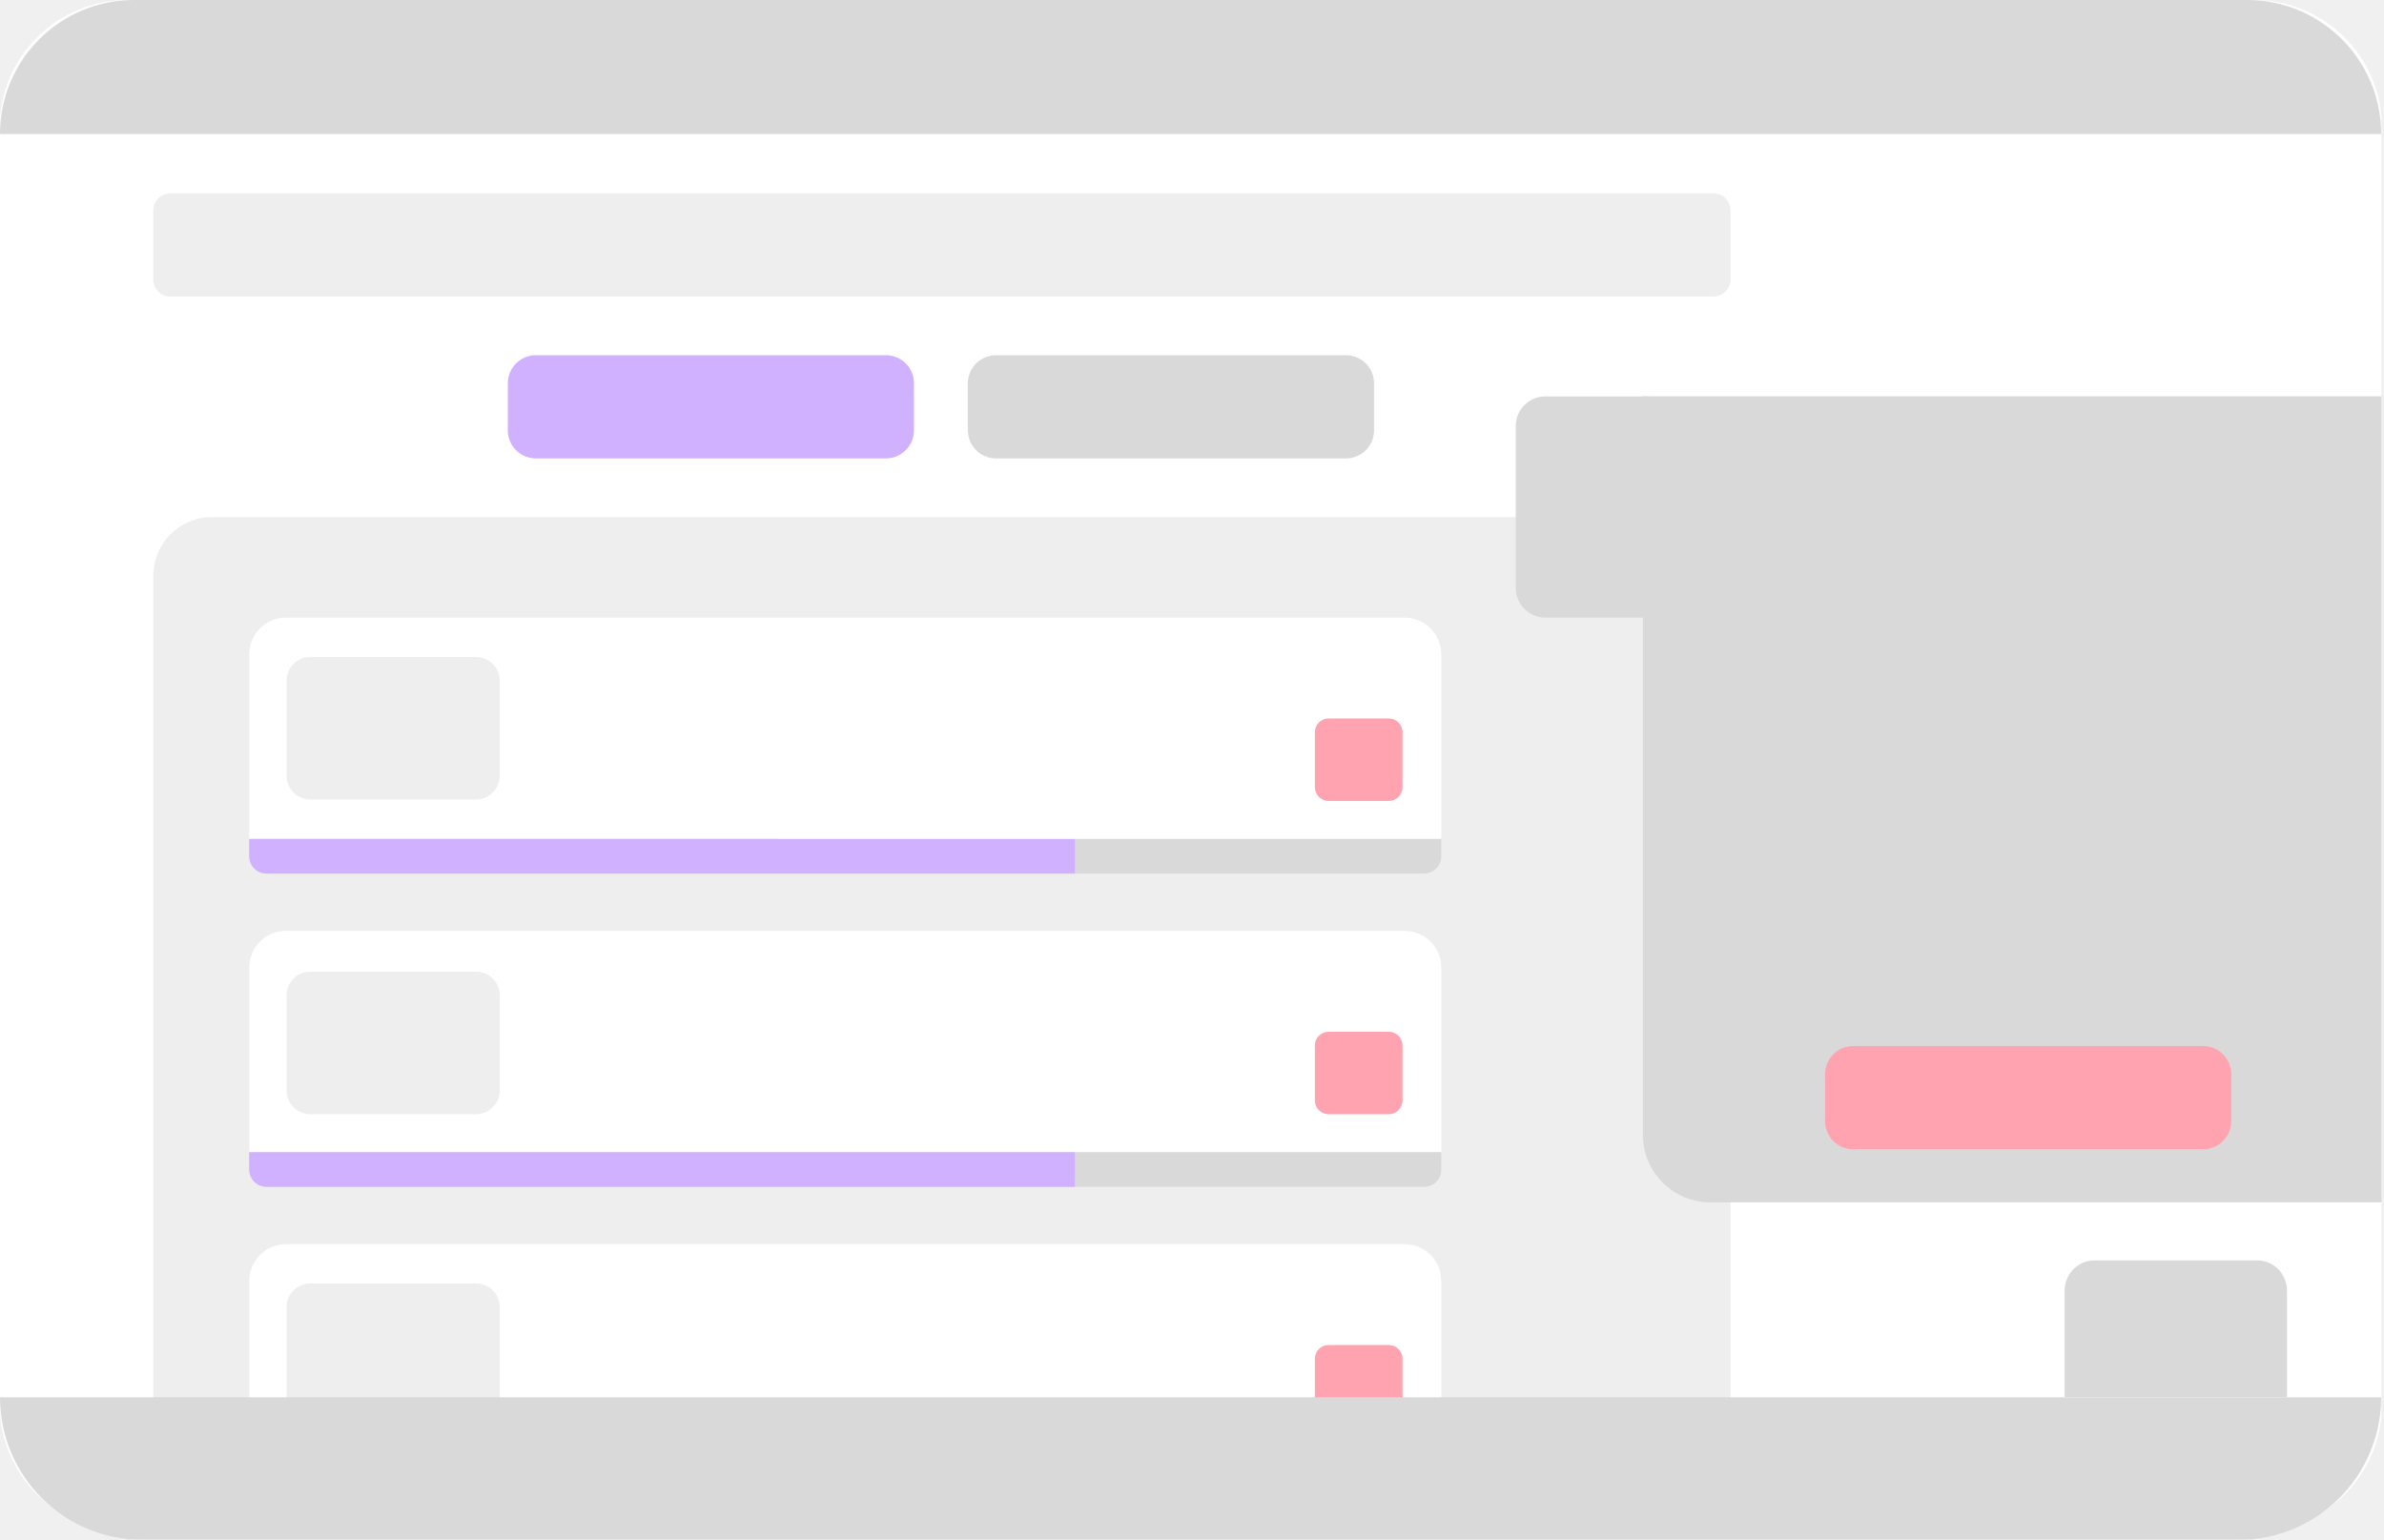
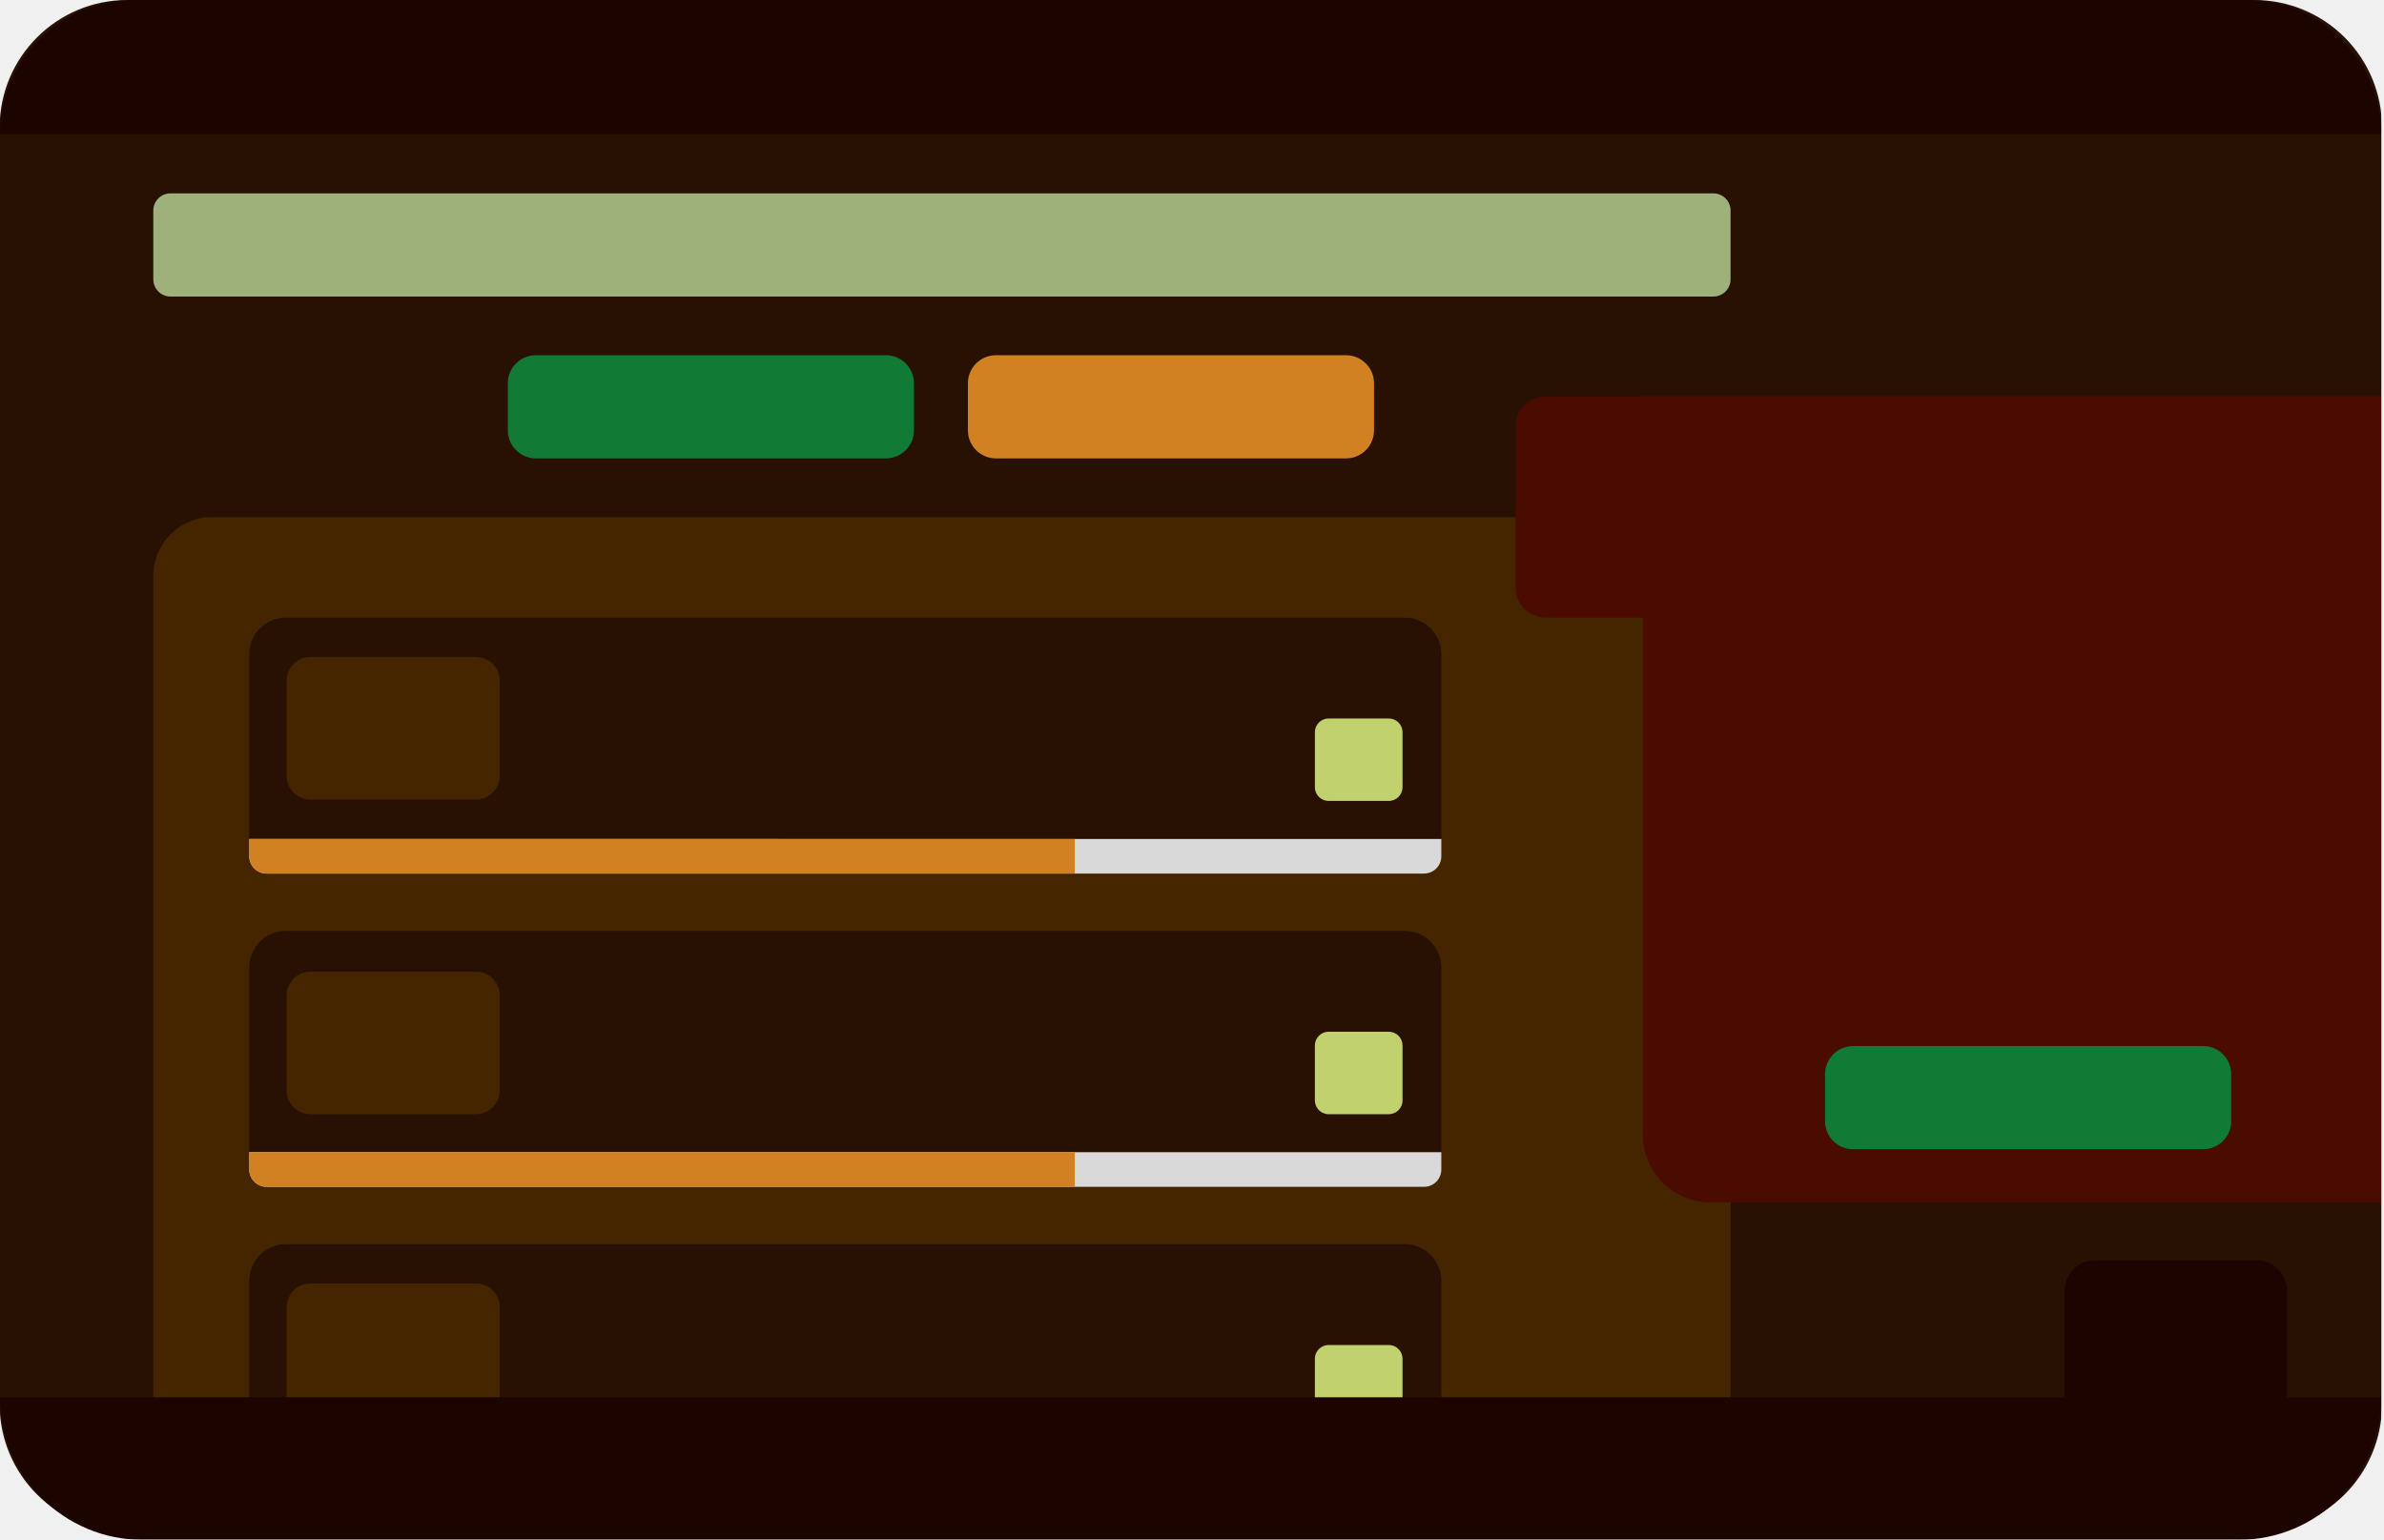
<svg xmlns="http://www.w3.org/2000/svg" width="836" height="540" viewBox="0 0 836 540" fill="none">
  <g clip-path="url(#clip0_8_2)">
    <mask id="mask0_8_2" style="mask-type:luminance" maskUnits="userSpaceOnUse" x="0" y="0" width="836" height="540">
      <path d="M0 0H835.199V540H0V0Z" fill="white" />
    </mask>
    <g mask="url(#mask0_8_2)">
-       <path fill-rule="evenodd" clip-rule="evenodd" d="M499.367 526.056H93.477C91.869 526.056 90.327 525.417 89.19 524.28C88.053 523.143 87.414 521.601 87.414 519.993V513.93C87.414 513.928 87.415 513.926 87.417 513.926L505.43 513.93C505.432 513.93 505.433 513.931 505.433 513.933L505.43 519.993C505.43 523.341 502.715 526.056 499.367 526.056Z" fill="white" />
-       <path fill-rule="evenodd" clip-rule="evenodd" d="M-0.127 44.767C-0.127 20.044 19.915 0.002 44.638 0.002H790.541C802.414 0.002 813.8 4.718 822.195 13.113C830.59 21.508 835.306 32.894 835.306 44.767V492.434C835.306 517.157 815.264 537.199 790.541 537.199H44.638C19.915 537.199 -0.127 517.157 -0.127 492.434V44.767Z" fill="white" />
-       <path fill-rule="evenodd" clip-rule="evenodd" d="M74.372 181.326H586.25C591.717 181.326 596.96 183.498 600.825 187.364C604.691 191.229 606.862 196.472 606.862 201.939V537.263C606.862 537.266 606.86 537.268 606.858 537.268L53.76 537.263C53.758 537.263 53.756 537.261 53.756 537.259L53.76 201.939C53.76 190.555 62.989 181.326 74.372 181.326Z" fill="#EEEEEE" />
-       <path fill-rule="evenodd" clip-rule="evenodd" d="M53.76 73.839C53.76 70.508 56.461 67.807 59.792 67.807H600.831C602.43 67.807 603.965 68.443 605.096 69.574C606.227 70.705 606.862 72.239 606.862 73.839V97.965C606.862 101.296 604.162 103.996 600.831 103.996H59.792C56.461 103.996 53.76 101.296 53.76 97.965V73.839Z" fill="#EEEEEE" />
-       <path fill-rule="evenodd" clip-rule="evenodd" d="M835.327 421.662H599.814C593.529 421.662 587.501 419.165 583.056 414.721C578.611 410.276 576.115 404.248 576.115 397.963V138.985H835.327V421.662Z" fill="#D9D9D9" />
-       <path fill-rule="evenodd" clip-rule="evenodd" d="M734.46 442H791.541C794.315 442 796.975 443.129 798.937 445.139C800.898 447.149 802 449.876 802 452.718V489.999C802 489.999 802 490 802 489.999H724.001C724.001 490 724 489.999 724.001 489.999V452.718C724.001 446.799 728.683 442 734.46 442Z" fill="#D9D9D9" />
-       <path fill-rule="evenodd" clip-rule="evenodd" d="M100.232 216.593H492.592C495.994 216.593 499.257 217.945 501.663 220.35C504.068 222.756 505.42 226.019 505.42 229.421V294.168C505.42 294.17 505.418 294.172 505.416 294.172L87.404 294.168C87.402 294.168 87.4 294.166 87.4 294.165L87.404 229.421C87.404 222.336 93.147 216.593 100.232 216.593Z" fill="white" />
-       <path fill-rule="evenodd" clip-rule="evenodd" d="M461.088 256.78C461.088 254.118 463.245 251.961 465.907 251.961H487.009C488.287 251.961 489.513 252.468 490.417 253.372C491.32 254.276 491.828 255.502 491.828 256.78V276.055C491.828 278.716 489.671 280.874 487.009 280.874H465.907C463.245 280.874 461.088 278.716 461.088 276.055V256.78Z" fill="#FFA3B0" />
-       <path fill-rule="evenodd" clip-rule="evenodd" d="M100.232 326.449H492.592C495.994 326.449 499.257 327.801 501.663 330.206C504.068 332.612 505.42 335.875 505.42 339.277V404.024C505.42 404.026 505.418 404.027 505.416 404.027L87.404 404.024C87.402 404.024 87.4 404.022 87.4 404.02L87.404 339.277C87.404 332.192 93.147 326.449 100.232 326.449Z" fill="white" />
-       <path fill-rule="evenodd" clip-rule="evenodd" d="M461.087 366.636C461.087 363.974 463.244 361.817 465.906 361.817H487.008C488.286 361.817 489.512 362.325 490.415 363.228C491.319 364.132 491.827 365.358 491.827 366.636V385.911C491.827 388.573 489.669 390.73 487.008 390.73H465.906C463.244 390.73 461.087 388.573 461.087 385.911V366.636Z" fill="#FFA3B0" />
-       <path fill-rule="evenodd" clip-rule="evenodd" d="M100.232 436.305H492.592C495.994 436.305 499.257 437.656 501.663 440.062C504.068 442.468 505.42 445.731 505.42 449.133V513.88C505.42 513.882 505.418 513.883 505.416 513.883L87.404 513.88C87.402 513.88 87.4 513.878 87.4 513.876L87.404 449.133C87.404 442.048 93.147 436.305 100.232 436.305Z" fill="white" />
-       <path fill-rule="evenodd" clip-rule="evenodd" d="M461.087 476.492C461.087 473.83 463.244 471.673 465.906 471.673H487.008C488.286 471.673 489.512 472.181 490.415 473.084C491.319 473.988 491.827 475.214 491.827 476.492V495.767C491.827 498.429 489.669 500.586 487.008 500.586H465.906C463.244 500.586 461.087 498.429 461.087 495.767V476.492Z" fill="#FFA3B0" />
+       <path fill-rule="evenodd" clip-rule="evenodd" d="M499.367 526.056H93.477C91.869 526.056 90.327 525.417 89.19 524.28C88.053 523.143 87.414 521.601 87.414 519.993V513.93C87.414 513.928 87.415 513.926 87.417 513.926L505.43 513.93C505.432 513.93 505.433 513.931 505.433 513.933L505.43 519.993C505.43 523.341 502.715 526.056 499.367 526.056Z" fill="#3D4976" />
+       <path fill-rule="evenodd" clip-rule="evenodd" d="M-0.127 44.767C-0.127 20.044 19.915 0.002 44.638 0.002H790.541C802.414 0.002 813.8 4.718 822.195 13.113C830.59 21.508 835.306 32.894 835.306 44.767V492.434C835.306 517.157 815.264 537.199 790.541 537.199H44.638C19.915 537.199 -0.127 517.157 -0.127 492.434V44.767Z" fill="#281103" />
+       <path fill-rule="evenodd" clip-rule="evenodd" d="M74.372 181.326H586.25C591.717 181.326 596.96 183.498 600.825 187.364C604.691 191.229 606.862 196.472 606.862 201.939V537.263C606.862 537.266 606.86 537.268 606.858 537.268L53.76 537.263C53.758 537.263 53.756 537.261 53.756 537.259L53.76 201.939C53.76 190.555 62.989 181.326 74.372 181.326Z" fill="#442500" />
+       <path fill-rule="evenodd" clip-rule="evenodd" d="M53.76 73.839C53.76 70.508 56.461 67.807 59.792 67.807H600.831C602.43 67.807 603.965 68.443 605.096 69.574C606.227 70.705 606.862 72.239 606.862 73.839V97.965C606.862 101.296 604.162 103.996 600.831 103.996H59.792C56.461 103.996 53.76 101.296 53.76 97.965V73.839Z" fill="#9FB17B" />
+       <path fill-rule="evenodd" clip-rule="evenodd" d="M835.327 421.662H599.814C593.529 421.662 587.501 419.165 583.056 414.721C578.611 410.276 576.115 404.248 576.115 397.963V138.985H835.327V421.662Z" fill="#4A0C00" />
+       <path fill-rule="evenodd" clip-rule="evenodd" d="M734.46 442H791.541C794.315 442 796.975 443.129 798.937 445.139C800.898 447.149 802 449.876 802 452.718V489.999C802 489.999 802 490 802 489.999H724.001C724.001 490 724 489.999 724.001 489.999V452.718C724.001 446.799 728.683 442 734.46 442Z" fill="#1C0400" />
+       <path fill-rule="evenodd" clip-rule="evenodd" d="M100.232 216.593H492.592C495.994 216.593 499.257 217.945 501.663 220.35C504.068 222.756 505.42 226.019 505.42 229.421V294.168C505.42 294.17 505.418 294.172 505.416 294.172L87.404 294.168C87.402 294.168 87.4 294.166 87.4 294.165L87.404 229.421C87.404 222.336 93.147 216.593 100.232 216.593Z" fill="#281103" />
+       <path fill-rule="evenodd" clip-rule="evenodd" d="M461.088 256.78C461.088 254.118 463.245 251.961 465.907 251.961H487.009C488.287 251.961 489.513 252.468 490.417 253.372C491.32 254.276 491.828 255.502 491.828 256.78V276.055C491.828 278.716 489.671 280.874 487.009 280.874H465.907C463.245 280.874 461.088 278.716 461.088 276.055V256.78Z" fill="#C0D16D" />
+       <path fill-rule="evenodd" clip-rule="evenodd" d="M100.232 326.449H492.592C495.994 326.449 499.257 327.801 501.663 330.206C504.068 332.612 505.42 335.875 505.42 339.277V404.024C505.42 404.026 505.418 404.027 505.416 404.027L87.404 404.024C87.402 404.024 87.4 404.022 87.4 404.02L87.404 339.277C87.404 332.192 93.147 326.449 100.232 326.449Z" fill="#281103" />
+       <path fill-rule="evenodd" clip-rule="evenodd" d="M461.087 366.636C461.087 363.974 463.244 361.817 465.906 361.817H487.008C488.286 361.817 489.512 362.325 490.415 363.228C491.319 364.132 491.827 365.358 491.827 366.636V385.911C491.827 388.573 489.669 390.73 487.008 390.73H465.906C463.244 390.73 461.087 388.573 461.087 385.911V366.636Z" fill="#C0D16D" />
+       <path fill-rule="evenodd" clip-rule="evenodd" d="M100.232 436.305H492.592C495.994 436.305 499.257 437.656 501.663 440.062C504.068 442.468 505.42 445.731 505.42 449.133V513.88C505.42 513.882 505.418 513.883 505.416 513.883L87.404 513.88C87.402 513.88 87.4 513.878 87.4 513.876L87.404 449.133C87.404 442.048 93.147 436.305 100.232 436.305Z" fill="#281103" />
+       <path fill-rule="evenodd" clip-rule="evenodd" d="M461.087 476.492C461.087 473.83 463.244 471.673 465.906 471.673H487.008C488.286 471.673 489.512 472.181 490.415 473.084C491.319 473.988 491.827 475.214 491.827 476.492V495.767C491.827 498.429 489.669 500.586 487.008 500.586H465.906C463.244 500.586 461.087 498.429 461.087 495.767V476.492Z" fill="#C0D16D" />
      <path fill-rule="evenodd" clip-rule="evenodd" d="M499.367 306.344H93.477C91.869 306.344 90.327 305.705 89.19 304.568C88.053 303.431 87.414 301.889 87.414 300.281V294.218C87.414 294.216 87.415 294.214 87.417 294.214L505.43 294.218C505.432 294.218 505.433 294.219 505.433 294.221L505.43 300.281C505.43 303.629 502.715 306.344 499.367 306.344Z" fill="#D9D9D9" />
      <path fill-rule="evenodd" clip-rule="evenodd" d="M499.367 416.2H93.477C91.869 416.2 90.327 415.561 89.19 414.424C88.053 413.287 87.414 411.745 87.414 410.137V404.074C87.414 404.072 87.415 404.07 87.417 404.07L505.43 404.074C505.432 404.074 505.433 404.075 505.433 404.077L505.43 410.137C505.43 413.485 502.715 416.2 499.367 416.2Z" fill="#D9D9D9" />
-       <path fill-rule="evenodd" clip-rule="evenodd" d="M376.915 306.344H93.45C91.846 306.344 90.308 305.707 89.174 304.573C88.04 303.439 87.403 301.9 87.403 300.297V294.249H376.915L376.915 306.344Z" fill="#D0B1FF" />
-       <path fill-rule="evenodd" clip-rule="evenodd" d="M339.411 134.407C339.411 128.972 343.816 124.567 349.251 124.567H471.996C474.606 124.567 477.109 125.604 478.954 127.449C480.799 129.294 481.836 131.797 481.836 134.407V150.916C481.836 156.35 477.431 160.756 471.996 160.756H349.251C343.816 160.756 339.411 156.35 339.411 150.916V134.407Z" fill="#D9D9D9" />
-       <path fill-rule="evenodd" clip-rule="evenodd" d="M376.915 416.184H93.45C91.846 416.184 90.308 415.547 89.174 414.413C88.04 413.278 87.403 411.74 87.403 410.136V404.089H376.915L376.915 416.184Z" fill="#D0B1FF" />
-       <path fill-rule="evenodd" clip-rule="evenodd" d="M640.001 376.678C640.001 371.244 644.407 366.839 649.841 366.839H772.587C775.197 366.839 777.699 367.875 779.545 369.721C781.39 371.566 782.427 374.069 782.427 376.678V393.188C782.427 398.622 778.021 403.028 772.587 403.028H649.841C644.407 403.028 640.001 398.622 640.001 393.188V376.678Z" fill="#FFA3B0" />
-       <path fill-rule="evenodd" clip-rule="evenodd" d="M178.078 134.407C178.078 128.972 182.483 124.567 187.917 124.567H310.663C313.273 124.567 315.776 125.604 317.621 127.449C319.466 129.294 320.503 131.797 320.503 134.407V150.916C320.503 156.35 316.097 160.756 310.663 160.756H187.917C182.483 160.756 178.078 156.35 178.078 150.916V134.407Z" fill="#D0B1FF" />
-       <path fill-rule="evenodd" clip-rule="evenodd" d="M531.532 206.187V149.416C531.532 146.657 532.628 144.012 534.579 142.061C536.53 140.11 539.175 139.014 541.934 139.014H578.115C578.115 139.014 578.115 139.014 578.115 139.014V216.589C578.115 216.589 578.115 216.589 578.115 216.589H541.934C536.189 216.589 531.532 211.932 531.532 206.187Z" fill="#D9D9D9" />
-       <path fill-rule="evenodd" clip-rule="evenodd" d="M100.504 238.719C100.504 234.118 104.234 230.388 108.835 230.388H166.913C169.123 230.388 171.242 231.266 172.804 232.829C174.366 234.391 175.244 236.51 175.244 238.719V272.042C175.244 276.643 171.514 280.373 166.913 280.373H108.835C104.234 280.373 100.504 276.643 100.504 272.042V238.719Z" fill="#EEEEEE" />
-       <path fill-rule="evenodd" clip-rule="evenodd" d="M100.504 349.076C100.504 344.475 104.234 340.745 108.835 340.745H166.913C169.123 340.745 171.242 341.623 172.804 343.185C174.366 344.748 175.244 346.867 175.244 349.076V382.399C175.244 387 171.514 390.73 166.913 390.73H108.835C104.234 390.73 100.504 387 100.504 382.399V349.076Z" fill="#EEEEEE" />
-       <path fill-rule="evenodd" clip-rule="evenodd" d="M100.504 458.431C100.504 453.83 104.234 450.1 108.835 450.1H166.913C169.123 450.1 171.242 450.977 172.804 452.54C174.366 454.102 175.244 456.221 175.244 458.431V491.753C175.244 496.354 171.514 500.084 166.913 500.084H108.835C104.234 500.084 100.504 496.354 100.504 491.753V458.431Z" fill="#EEEEEE" />
-       <path d="M0 47C0 21.043 21.043 0 47 0H788C813.957 0 835 21.043 835 47V47H0V47Z" fill="#D9D9D9" />
-       <path d="M0 490H835V490C835 517.614 812.614 540 785 540H50C22.386 540 0 517.614 0 490V490Z" fill="#D9D9D9" />
+       <path fill-rule="evenodd" clip-rule="evenodd" d="M376.915 306.344H93.45C91.846 306.344 90.308 305.707 89.174 304.573C88.04 303.439 87.403 301.9 87.403 300.297V294.249H376.915L376.915 306.344Z" fill="#D18022" />
+       <path fill-rule="evenodd" clip-rule="evenodd" d="M339.411 134.407C339.411 128.972 343.816 124.567 349.251 124.567H471.996C474.606 124.567 477.109 125.604 478.954 127.449C480.799 129.294 481.836 131.797 481.836 134.407V150.916C481.836 156.35 477.431 160.756 471.996 160.756H349.251C343.816 160.756 339.411 156.35 339.411 150.916V134.407Z" fill="#D18022" />
+       <path fill-rule="evenodd" clip-rule="evenodd" d="M376.915 416.184H93.45C91.846 416.184 90.308 415.547 89.174 414.413C88.04 413.278 87.403 411.74 87.403 410.136V404.089H376.915L376.915 416.184Z" fill="#D18022" />
+       <path fill-rule="evenodd" clip-rule="evenodd" d="M640.001 376.678C640.001 371.244 644.407 366.839 649.841 366.839H772.587C775.197 366.839 777.699 367.875 779.545 369.721C781.39 371.566 782.427 374.069 782.427 376.678V393.188C782.427 398.622 778.021 403.028 772.587 403.028H649.841C644.407 403.028 640.001 398.622 640.001 393.188V376.678Z" fill="#117A34" />
+       <path fill-rule="evenodd" clip-rule="evenodd" d="M178.078 134.407C178.078 128.972 182.483 124.567 187.917 124.567H310.663C313.273 124.567 315.776 125.604 317.621 127.449C319.466 129.294 320.503 131.797 320.503 134.407V150.916C320.503 156.35 316.097 160.756 310.663 160.756H187.917C182.483 160.756 178.078 156.35 178.078 150.916V134.407Z" fill="#117A34" />
+       <path fill-rule="evenodd" clip-rule="evenodd" d="M531.532 206.187V149.416C531.532 146.657 532.628 144.012 534.579 142.061C536.53 140.11 539.175 139.014 541.934 139.014H578.115C578.115 139.014 578.115 139.014 578.115 139.014V216.589C578.115 216.589 578.115 216.589 578.115 216.589H541.934C536.189 216.589 531.532 211.932 531.532 206.187Z" fill="#4A0C00" />
+       <path fill-rule="evenodd" clip-rule="evenodd" d="M100.504 238.719C100.504 234.118 104.234 230.388 108.835 230.388H166.913C169.123 230.388 171.242 231.266 172.804 232.829C174.366 234.391 175.244 236.51 175.244 238.719V272.042C175.244 276.643 171.514 280.373 166.913 280.373H108.835C104.234 280.373 100.504 276.643 100.504 272.042V238.719Z" fill="#442500" />
+       <path fill-rule="evenodd" clip-rule="evenodd" d="M100.504 349.076C100.504 344.475 104.234 340.745 108.835 340.745H166.913C169.123 340.745 171.242 341.623 172.804 343.185C174.366 344.748 175.244 346.867 175.244 349.076V382.399C175.244 387 171.514 390.73 166.913 390.73H108.835C104.234 390.73 100.504 387 100.504 382.399V349.076Z" fill="#442500" />
+       <path fill-rule="evenodd" clip-rule="evenodd" d="M100.504 458.431C100.504 453.83 104.234 450.1 108.835 450.1H166.913C169.123 450.1 171.242 450.977 172.804 452.54C174.366 454.102 175.244 456.221 175.244 458.431V491.753C175.244 496.354 171.514 500.084 166.913 500.084H108.835C104.234 500.084 100.504 496.354 100.504 491.753V458.431Z" fill="#442500" />
+       <path d="M0 47C0 21.043 21.043 0 47 0H788C813.957 0 835 21.043 835 47H0Z" fill="#1C0400" />
+       <path d="M0 490H835C835 517.614 812.614 540 785 540H50C22.386 540 0 517.614 0 490Z" fill="#1C0400" />
    </g>
  </g>
  <defs>
    <clipPath id="clip0_8_2">
      <rect width="835.199" height="540" fill="white" />
    </clipPath>
  </defs>
</svg>
